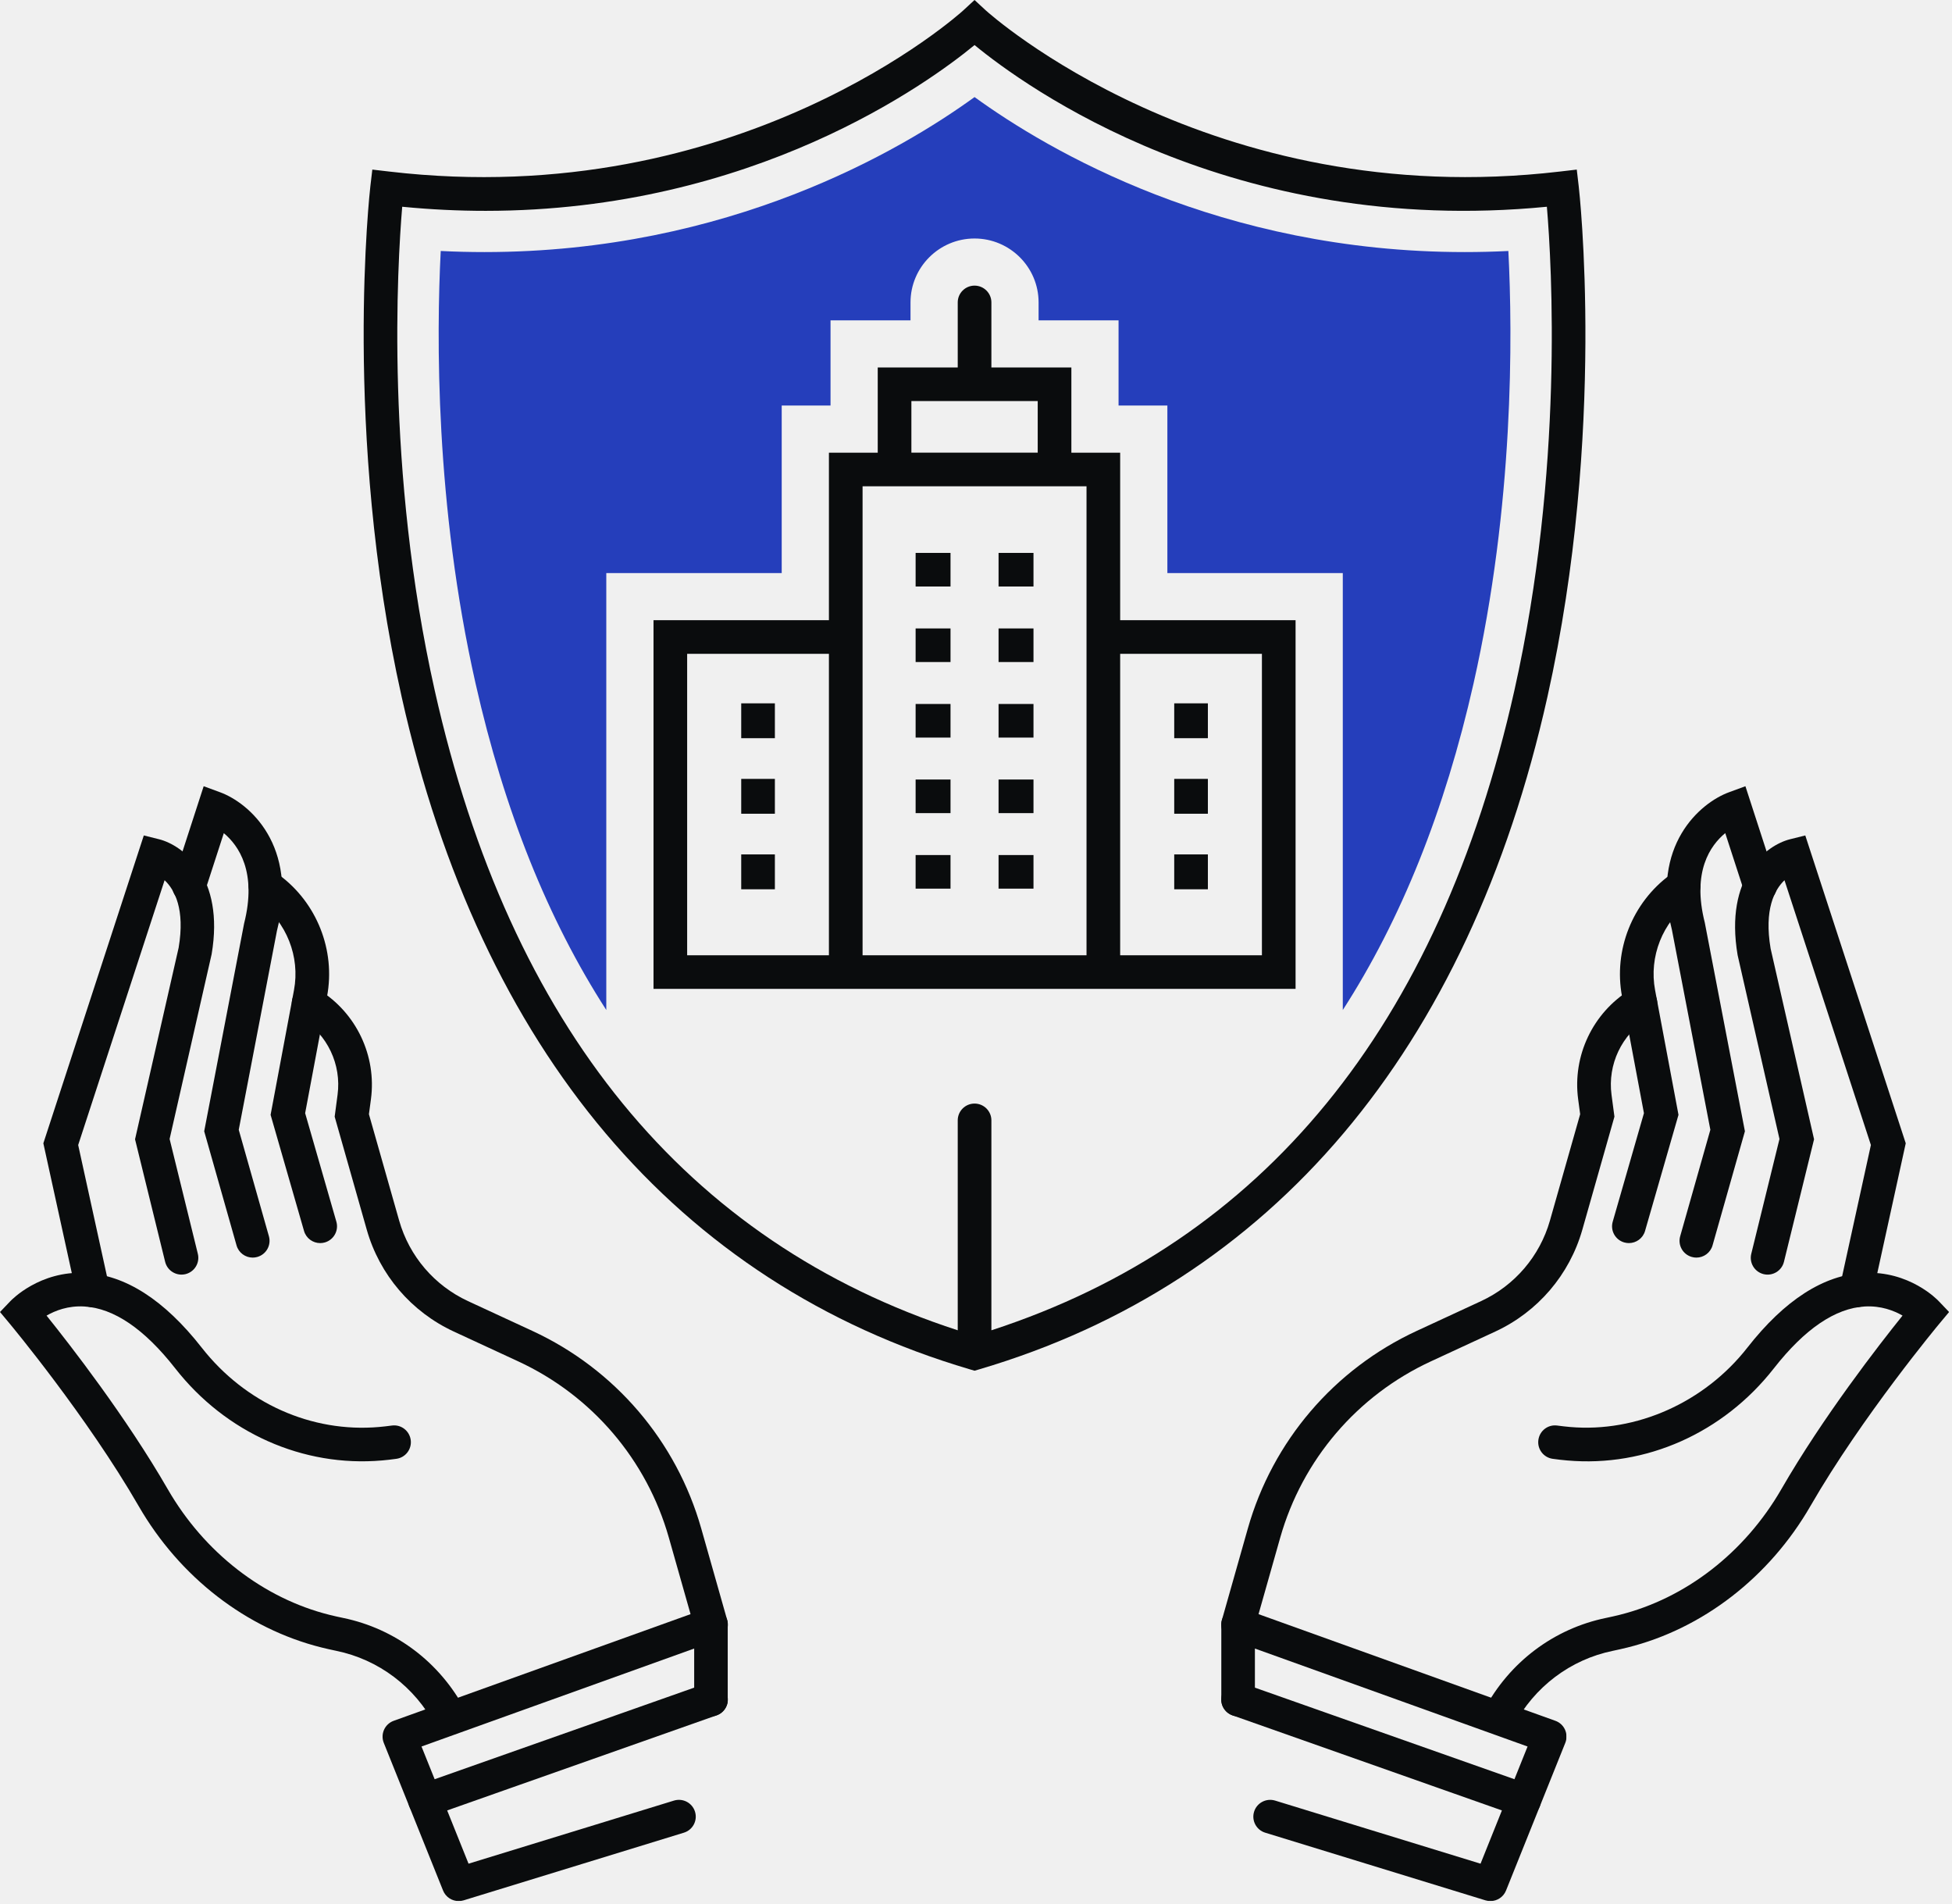
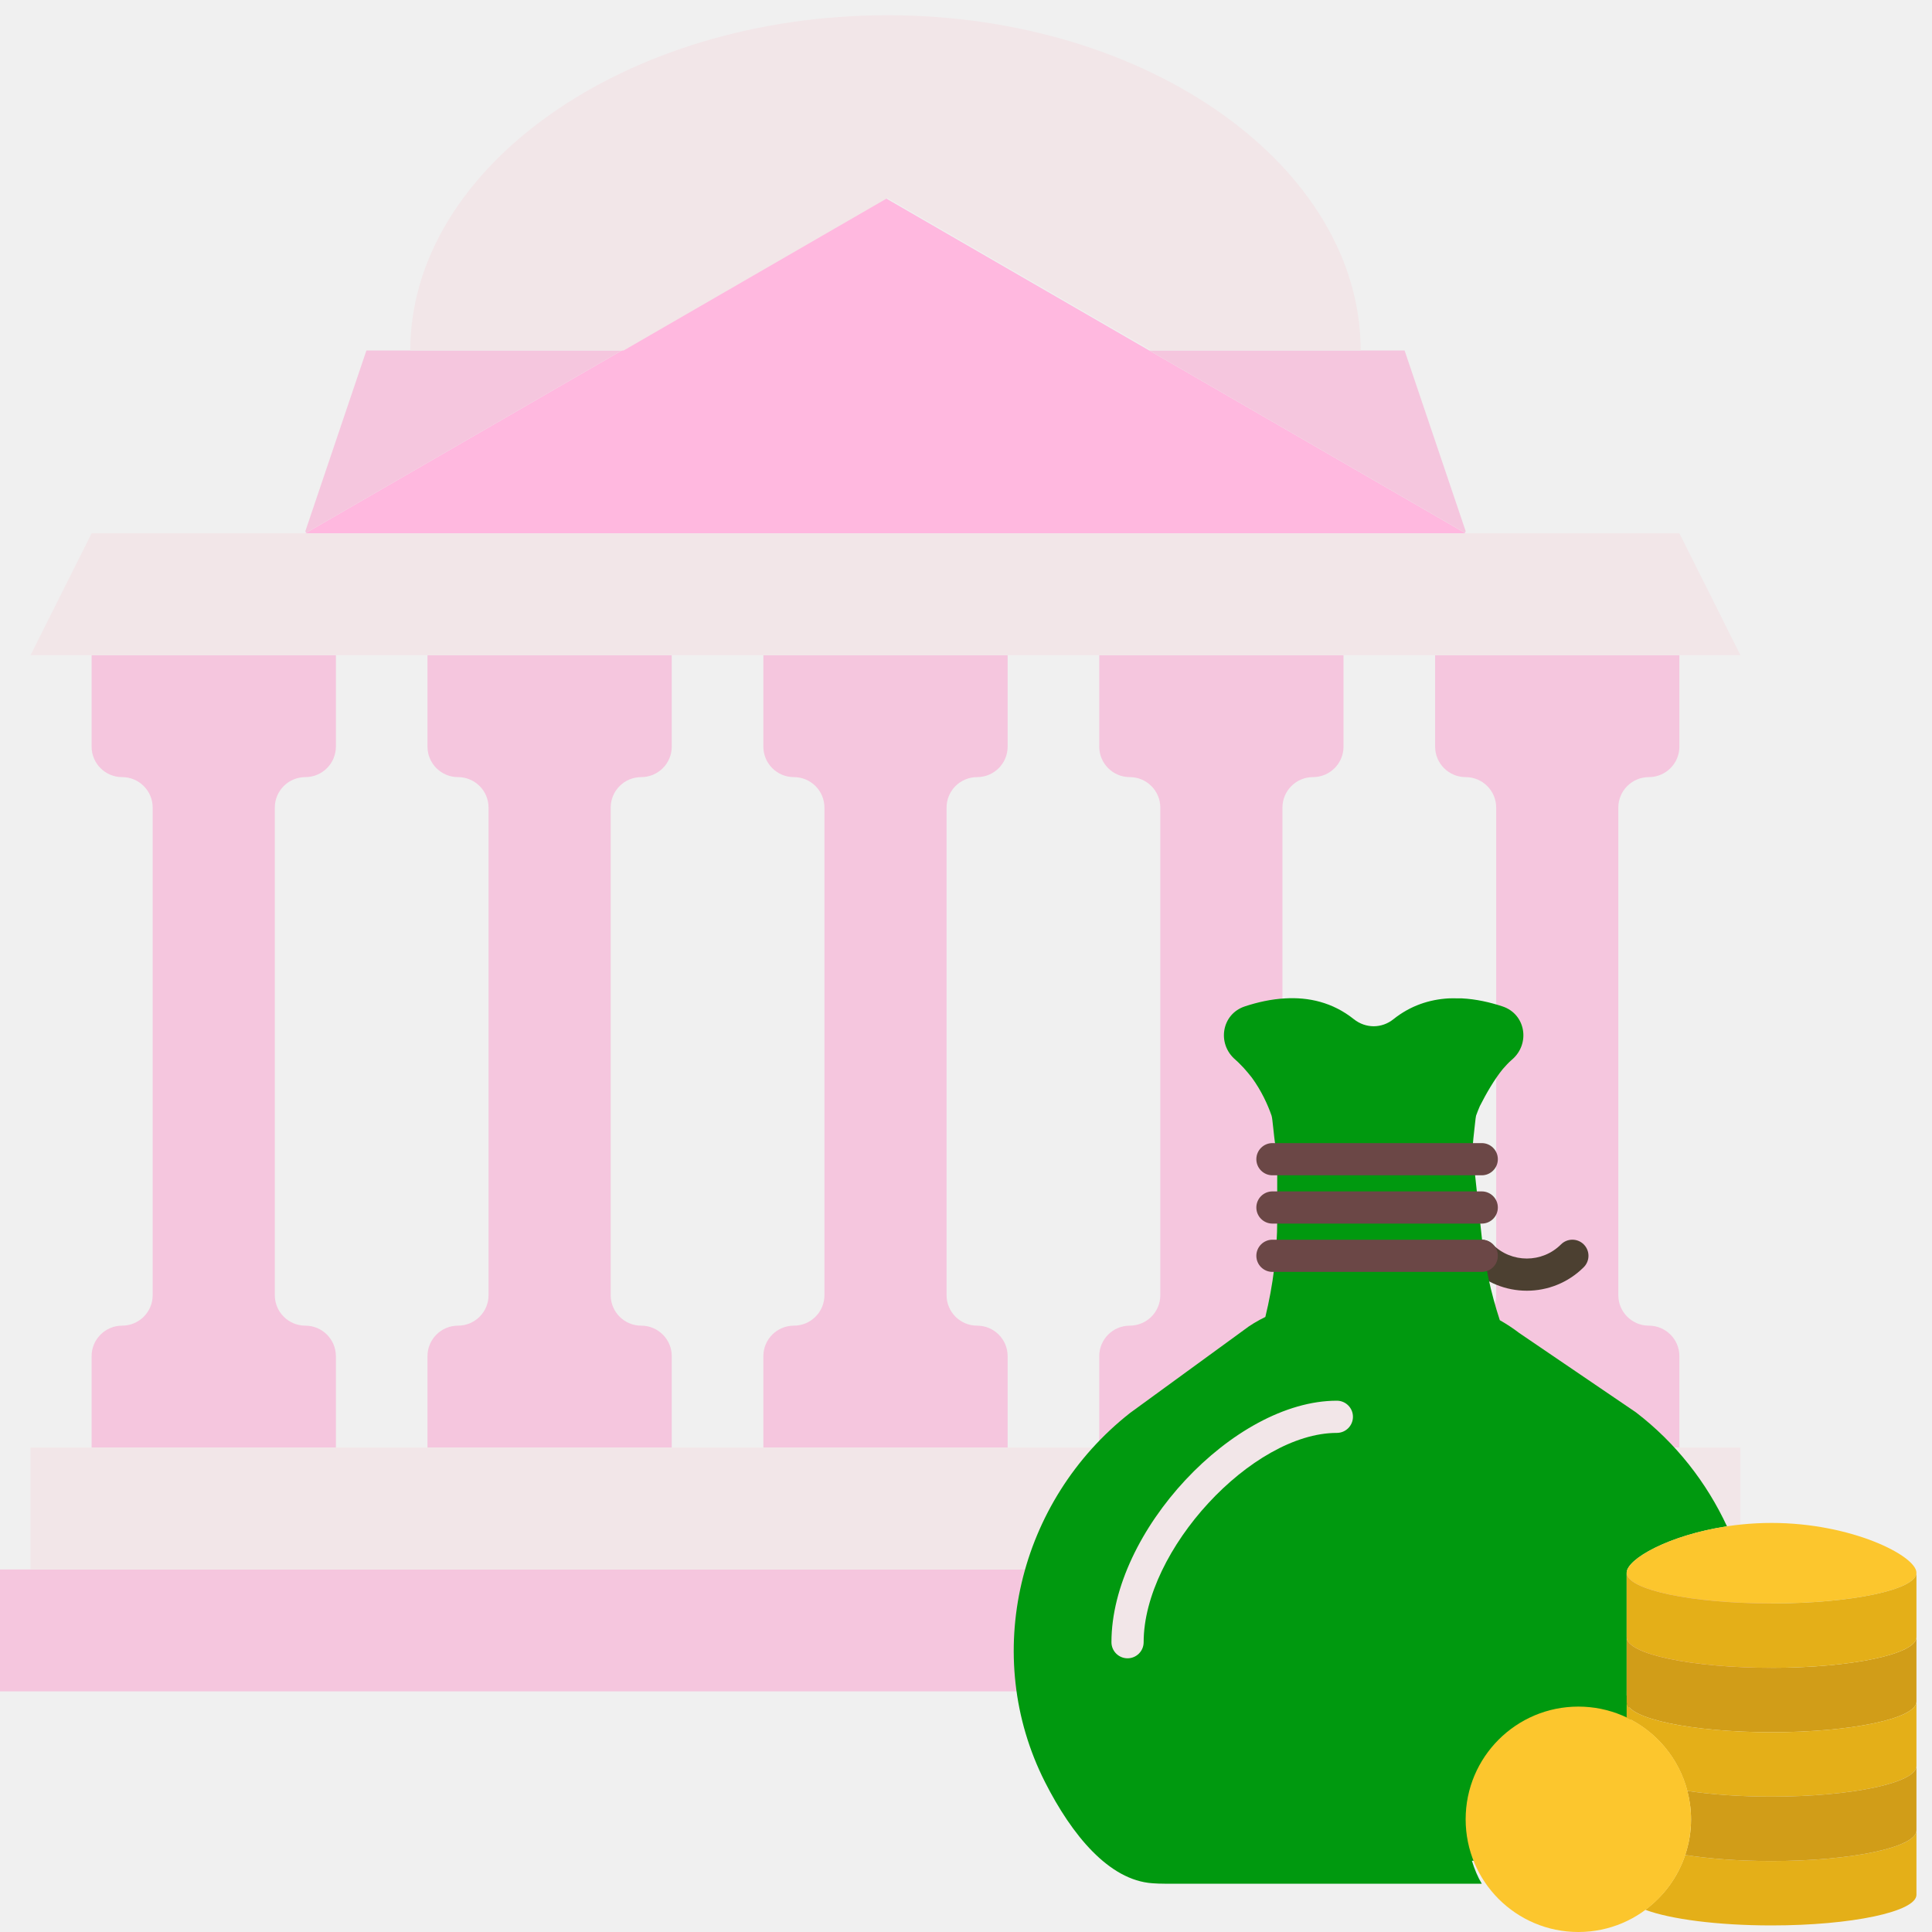
- <svg xmlns="http://www.w3.org/2000/svg" xmlns:xlink="http://www.w3.org/1999/xlink" width="120px" height="117px" viewBox="0 0 120 117" version="1.1">
-   <defs>
-     <polygon id="path-1" points="0 29.001 0 0.612 28.712 0.612 28.712 29.001 9.18637023e-16 29.001" />
-     <polygon id="path-3" points="21.296 18.582 0.071 18.582 0.071 0.56 21.296 0.56" />
-     <polygon id="path-5" points="28.787 0.611 28.787 29.001 0.074 29.001 0.074 0.611 28.787 0.611" />
-     <polygon id="path-7" points="21.819 18.582 0.594 18.582 0.594 0.56 21.819 0.56 21.819 18.582" />
-     <polygon id="path-9" points="0 116.844 119.821 116.844 119.821 0 0 0" />
-   </defs>
-   <g id="Index" stroke="none" stroke-width="1" fill="none" fill-rule="evenodd">
-     <g id="Safe_Cities_1440" transform="translate(-155, -692)">
-       <g id="Subheader" transform="translate(155, 690)">
-         <g id="Main_Icon">
-           <rect id="BL" fill="#D8D8D8" opacity="0" x="0" y="0" width="120" height="120" />
-           <g id="Page-1" transform="translate(0, 2)">
-             <path d="M43.71,100.89 C43.259,100.89 42.845,100.593 42.716,100.138 L41.119,94.51 C39.761,89.719 36.386,85.769 31.858,83.673 L27.9,81.841 C25.285,80.631 23.335,78.35 22.547,75.582 L20.574,68.633 L20.752,67.287 C21,65.427 20.127,63.585 18.527,62.595 L18.432,62.536 C17.946,62.237 17.795,61.6 18.095,61.115 C18.397,60.63 19.034,60.481 19.52,60.78 L19.616,60.84 C21.907,62.257 23.158,64.894 22.804,67.558 L22.68,68.481 L24.538,75.019 C25.161,77.207 26.703,79.011 28.77,79.969 L32.729,81.801 C37.805,84.15 41.588,88.578 43.11,93.949 L44.706,99.576 C44.862,100.125 44.543,100.695 43.992,100.85 C43.898,100.877 43.804,100.89 43.71,100.89 Z" id="Fill-1" fill="#0A0C0D" />
-             <g id="Group-5" transform="translate(0, 77.61505)">
-               <mask id="mask-2" fill="white">
-                 <use xlink:href="#path-1" />
-               </mask>
-               <g id="Clip-4" />
-               <path d="M27.678,29.001 C27.307,29.001 26.948,28.801 26.762,28.45 C25.5,26.061 23.278,24.383 20.669,23.848 C20.362,23.785 20.062,23.716 19.77,23.644 C15.146,22.493 11.045,19.322 8.521,14.946 C5.348,9.445 0.637,3.787 0.59,3.731 L-0,3.024 L0.636,2.358 C0.709,2.281 2.44,0.476 5.247,0.62 C7.702,0.74 10.108,2.286 12.4,5.213 C15.074,8.63 19.145,10.452 23.3,10.091 C23.556,10.068 23.817,10.039 24.082,10.003 C24.65,9.921 25.17,10.319 25.249,10.884 C25.327,11.449 24.932,11.97 24.366,12.047 C24.067,12.089 23.771,12.123 23.482,12.148 C18.625,12.568 13.876,10.456 10.769,6.484 C8.876,4.066 6.996,2.787 5.178,2.684 C4.184,2.627 3.391,2.939 2.862,3.245 C4.31,5.047 7.749,9.469 10.314,13.916 C12.56,17.809 16.189,20.624 20.271,21.641 C20.536,21.706 20.807,21.768 21.085,21.825 C24.302,22.485 27.039,24.549 28.593,27.487 C28.859,27.991 28.666,28.615 28.16,28.882 C28.007,28.962 27.841,29.001 27.678,29.001" id="Fill-3" fill="#0A0C0D" mask="url(#mask-2)" />
+ <svg xmlns="http://www.w3.org/2000/svg" width="120px" height="120px" viewBox="0 0 120 120" version="1.1">
+   <defs />
+   <g id="Page-1" stroke="none" stroke-width="1" fill="none" fill-rule="evenodd">
+     <g id="Financial_Institutions_1440" transform="translate(-155, -692)">
+       <g id="Content" transform="translate(110, 90)">
+         <g id="Subheader" transform="translate(45, 602)">
+           <g id="Main_Icon">
+             <rect id="BL" fill="#D8D8D8" opacity="0" x="0" y="0" width="120" height="120" />
+             <g id="bank" fill-rule="nonzero">
+               <polygon id="XMLID_116_" fill="#FFB8DF" points="91.034 33.125 55 12.304 18.966 33.125" />
+               <path d="M104.31,46.375 L104.31,40.696 L98.621,40.696 L94.828,40.696 L89.138,40.696 L89.138,46.375 C89.138,47.42 89.988,48.268 91.034,48.268 C92.081,48.268 92.931,49.116 92.931,50.161 L92.931,80.446 C92.931,81.491 92.081,82.339 91.034,82.339 C89.988,82.339 89.138,83.187 89.138,84.232 L89.138,89.911 L94.828,89.911 L98.621,89.911 L104.31,89.911 L104.31,84.232 C104.31,83.187 103.461,82.339 102.414,82.339 C101.367,82.339 100.517,81.491 100.517,80.446 L100.517,50.161 C100.517,49.116 101.367,48.268 102.414,48.268 C103.461,48.268 104.31,47.42 104.31,46.375" id="XMLID_115_" fill="#F5C6DE" />
+               <path d="M83.448,46.375 L83.448,40.696 L77.759,40.696 L73.966,40.696 L68.276,40.696 L68.276,46.375 C68.276,47.42 69.126,48.268 70.172,48.268 C71.219,48.268 72.069,49.116 72.069,50.161 L72.069,80.446 C72.069,81.491 71.219,82.339 70.172,82.339 C69.126,82.339 68.276,83.187 68.276,84.232 L68.276,89.911 L73.966,89.911 L77.759,89.911 L83.448,89.911 L83.448,84.232 C83.448,83.187 82.599,82.339 81.552,82.339 C80.505,82.339 79.655,81.491 79.655,80.446 L79.655,50.161 C79.655,49.116 80.505,48.268 81.552,48.268 C82.599,48.268 83.448,47.42 83.448,46.375" id="XMLID_114_" fill="#F5C6DE" />
+               <path d="M62.586,46.375 L62.586,40.696 L56.897,40.696 L53.103,40.696 L47.414,40.696 L47.414,46.375 C47.414,47.42 48.263,48.268 49.31,48.268 C50.357,48.268 51.207,49.116 51.207,50.161 L51.207,80.446 C51.207,81.491 50.357,82.339 49.31,82.339 C48.263,82.339 47.414,83.187 47.414,84.232 L47.414,89.911 L53.103,89.911 L56.897,89.911 L62.586,89.911 L62.586,84.232 C62.586,83.187 61.737,82.339 60.69,82.339 C59.643,82.339 58.793,81.491 58.793,80.446 L58.793,50.161 C58.793,49.116 59.643,48.268 60.69,48.268 C61.737,48.268 62.586,47.42 62.586,46.375" id="XMLID_113_" fill="#F5C6DE" />
+               <path d="M41.724,46.375 L41.724,40.696 L36.034,40.696 L32.241,40.696 L26.552,40.696 L26.552,46.375 C26.552,47.42 27.401,48.268 28.448,48.268 C29.495,48.268 30.345,49.116 30.345,50.161 L30.345,80.446 C30.345,81.491 29.495,82.339 28.448,82.339 C27.401,82.339 26.552,83.187 26.552,84.232 L26.552,89.911 L32.241,89.911 L36.034,89.911 L41.724,89.911 L41.724,84.232 C41.724,83.187 40.874,82.339 39.828,82.339 C38.781,82.339 37.931,81.491 37.931,80.446 L37.931,50.161 C37.931,49.116 38.781,48.268 39.828,48.268 C40.874,48.268 41.724,47.42 41.724,46.375" id="XMLID_112_" fill="#F5C6DE" />
+               <path d="M20.862,46.375 L20.862,40.696 L15.172,40.696 L11.379,40.696 L5.69,40.696 L5.69,46.375 C5.69,47.42 6.539,48.268 7.586,48.268 C8.633,48.268 9.483,49.116 9.483,50.161 L9.483,80.446 C9.483,81.491 8.633,82.339 7.586,82.339 C6.539,82.339 5.69,83.187 5.69,84.232 L5.69,89.911 L11.379,89.911 L15.172,89.911 L20.862,89.911 L20.862,84.232 C20.862,83.187 20.012,82.339 18.966,82.339 C17.919,82.339 17.069,81.491 17.069,80.446 L17.069,50.161 C17.069,49.116 17.919,48.268 18.966,48.268 C20.012,48.268 20.862,47.42 20.862,46.375" id="XMLID_111_" fill="#F5C6DE" />
+               <rect id="XMLID_110_" fill="#F5C6DE" x="0" y="97.482" width="110" height="7.571" />
+               <rect id="XMLID_109_" fill="#F2E6E8" x="1.897" y="89.911" width="106.207" height="7.571" />
+               <polygon id="XMLID_108_" fill="#F2E6E8" points="108.103 40.696 1.897 40.696 5.69 33.125 104.31 33.125" />
+               <path d="M22.759,21.768 L18.966,32.994 C18.966,33.053 19.028,33.089 19.079,33.059 L38.621,21.768 L22.759,21.768 Z" id="XMLID_107_" fill="#F5C6DE" />
+               <path d="M71.381,21.768 L90.923,33.059 C90.974,33.089 91.036,33.053 91.036,32.994 L87.241,21.768 L71.381,21.768 Z" id="XMLID_106_" fill="#F5C6DE" />
+               <path d="M55.118,12.304 L71.496,21.768 L84.514,21.768 C84.514,10.411 71.417,0.946 55.118,0.946 C38.817,0.946 25.484,10.411 25.484,21.768 L38.739,21.768 L55.118,12.304 Z" id="XMLID_105_" fill="#F2E6E8" />
            </g>
-             <path d="M5.707,80.349 C5.231,80.349 4.803,80.02 4.697,79.537 L2.665,70.269 L8.841,51.348 L9.777,51.582 C11.248,51.95 13.816,53.9 13.01,58.648 L10.427,70.004 L12.162,77.062 C12.298,77.616 11.958,78.175 11.404,78.311 C10.848,78.445 10.288,78.108 10.152,77.554 L8.302,70.023 L10.982,58.247 C11.383,55.874 10.736,54.682 10.119,54.1 L4.806,70.375 L6.719,79.097 C6.841,79.653 6.487,80.203 5.928,80.326 C5.855,80.342 5.779,80.349 5.707,80.349" id="Fill-6" fill="#0A0C0D" />
-             <path d="M15.535,77.295 C15.084,77.295 14.669,76.998 14.541,76.543 L12.553,69.531 L15.006,56.762 C15.808,53.597 14.673,51.968 13.759,51.208 L12.603,54.77 C12.427,55.314 11.844,55.61 11.3,55.434 C10.757,55.259 10.459,54.677 10.635,54.135 L12.521,48.323 L13.53,48.694 C15.32,49.35 18.354,51.975 17.025,57.209 L14.677,69.439 L16.531,75.981 C16.687,76.53 16.367,77.101 15.817,77.255 C15.723,77.282 15.629,77.295 15.535,77.295" id="Fill-8" fill="#0A0C0D" />
-             <path d="M19.683,76.403 C19.234,76.403 18.82,76.109 18.69,75.656 L16.635,68.52 L18.072,60.859 C18.459,58.8 17.614,56.668 15.921,55.43 L15.703,55.27 C15.242,54.934 15.142,54.288 15.479,53.827 C15.817,53.368 16.463,53.266 16.925,53.605 L17.144,53.765 C19.475,55.47 20.638,58.404 20.106,61.239 L18.759,68.418 L20.678,75.086 C20.836,75.634 20.518,76.206 19.97,76.363 C19.874,76.39 19.778,76.403 19.683,76.403" id="Fill-10" fill="#0A0C0D" />
-             <g id="Group-14" transform="translate(23.44828, 98.26211)">
-               <mask id="mask-4" fill="white">
-                 <use xlink:href="#path-3" />
-               </mask>
-               <g id="Clip-13" />
-               <path d="M4.75,18.582 C4.337,18.582 3.951,18.335 3.789,17.934 L0.144,8.857 C0.04,8.597 0.047,8.306 0.162,8.05 C0.277,7.794 0.491,7.597 0.755,7.502 L19.911,0.621 C20.227,0.507 20.58,0.554 20.856,0.748 C21.131,0.941 21.296,1.256 21.296,1.592 L21.296,6.194 C21.296,6.764 20.832,7.227 20.261,7.227 C19.69,7.227 19.227,6.764 19.227,6.194 L19.227,3.061 L2.464,9.082 L5.356,16.284 L17.984,12.406 C18.531,12.239 19.11,12.544 19.278,13.089 C19.447,13.634 19.14,14.212 18.593,14.379 L5.054,18.537 C4.953,18.568 4.851,18.582 4.75,18.582" id="Fill-12" fill="#0A0C0D" mask="url(#mask-4)" />
+             <g id="rich" transform="translate(62, 61)" fill-rule="nonzero">
+               <path d="M32.835,19.169 C31.554,19.169 30.274,18.681 29.299,17.707 C28.909,17.316 28.909,16.683 29.299,16.293 C29.69,15.902 30.323,15.902 30.713,16.293 C31.882,17.462 33.785,17.462 34.956,16.293 C35.347,15.902 35.98,15.902 36.37,16.293 C36.761,16.683 36.761,17.316 36.37,17.707 C35.396,18.681 34.116,19.169 32.835,19.169" id="XMLID_121_" fill="#4C4031" />
+               <path d="M39.034,40.689 L39.034,40.689 L39.034,40.687 L39.034,36.688 C39.034,35.841 41.651,34.351 45.266,33.803 C44.006,31.091 42.106,28.637 39.61,26.723 L32.362,21.795 C31.983,21.505 31.578,21.238 31.156,21 C30.601,19.306 30.219,17.559 30.029,15.788 L29.511,10.975 C29.465,10.549 29.465,10.12 29.516,9.695 C29.58,9.156 29.651,8.383 29.681,8.295 C29.744,8.113 29.83,7.907 29.914,7.705 C30.326,6.891 30.824,6.039 31.336,5.407 C31.517,5.205 31.694,5 31.906,4.821 C33.068,3.837 32.769,1.988 31.324,1.51 C30.537,1.249 29.683,1.058 28.811,1.011 C28.728,1.006 28.644,1.013 28.561,1.011 C28.362,1.007 28.162,0.999 27.962,1.012 C26.792,1.082 25.615,1.452 24.544,2.308 C24.185,2.596 23.757,2.739 23.328,2.743 C22.893,2.742 22.457,2.597 22.093,2.306 C20.763,1.244 19.27,0.929 17.828,1.011 C16.956,1.058 16.103,1.249 15.316,1.51 C13.871,1.988 13.572,3.837 14.734,4.821 C14.856,4.924 14.986,5.057 15.117,5.194 C15.158,5.235 15.198,5.276 15.237,5.317 C15.408,5.504 15.582,5.714 15.758,5.938 C16.343,6.741 16.741,7.605 16.979,8.295 C17.046,8.489 17.114,9.56 17.219,10.146 C17.286,10.519 17.33,10.893 17.33,11.272 L17.33,14.76 C17.33,16.797 17.075,18.823 16.593,20.798 C16.118,21.032 15.658,21.297 15.236,21.628 L8.188,26.763 C1.255,32.213 -1.079,41.828 2.91,49.693 C4.573,52.974 6.878,55.79 9.585,55.973 C9.835,55.991 10.086,56 10.341,56 L30.035,56 C29.786,55.585 29.583,55.097 29.422,54.578 C29.526,54.574 29.63,54.575 29.733,54.567 C36.256,54.127 40.47,50.07 39.035,44.302 L39.035,40.689 L39.034,40.689 Z" id="XMLID_120_" fill="#00990F" />
+               <path d="M48.034,42.592 C43.063,42.592 39.034,41.74 39.034,40.688 L39.034,44.689 C39.037,45.74 43.065,46.592 48.034,46.592 C53.003,46.592 57.031,45.74 57.034,44.689 L57.034,40.688 C57.034,41.74 53.006,42.592 48.034,42.592" id="XMLID_119_" fill="#D19D18" />
+               <path d="M57.034,36.688 C57.034,37.74 53.005,38.592 48.034,38.592 C43.063,38.592 39.034,37.74 39.034,36.688 C39.034,35.637 43.063,33.592 48.034,33.592 C53.006,33.592 57.034,35.637 57.034,36.688" id="XMLID_116_" fill="#FCC62D" />
+               <path d="M48.034,38.592 C43.063,38.592 39.034,37.74 39.034,36.688 L39.034,40.689 C39.037,41.74 43.065,42.592 48.034,42.592 C53.003,42.592 57.031,41.74 57.034,40.689 L57.034,36.688 C57.034,37.74 53.006,38.592 48.034,38.592" id="XMLID_115_" fill="#E4AF18" />
+               <path d="M30.034,18 L17.034,18 C16.482,18 16.034,17.552 16.034,17 C16.034,16.448 16.482,16 17.034,16 L30.034,16 C30.586,16 31.034,16.448 31.034,17 C31.034,17.551 30.586,18 30.034,18" id="XMLID_112_" fill="#6B4746" />
+               <path d="M30.034,15 L17.034,15 C16.482,15 16.034,14.552 16.034,14 C16.034,13.448 16.482,13 17.034,13 L30.034,13 C30.586,13 31.034,13.448 31.034,14 C31.034,14.552 30.586,15 30.034,15" id="XMLID_111_" fill="#6B4746" />
+               <path d="M30.034,12 L17.034,12 C16.482,12 16.034,11.552 16.034,11 C16.034,10.448 16.482,10 17.034,10 L30.034,10 C30.586,10 31.034,10.448 31.034,11 C31.034,11.552 30.586,12 30.034,12" id="XMLID_110_" fill="#6B4746" />
+               <path d="M48.034,54.592 C46.021,54.592 44.169,54.451 42.67,54.215 C42.211,55.592 41.335,56.774 40.193,57.621 C41.736,58.2 44.667,58.592 48.034,58.592 C53.003,58.592 57.031,57.74 57.034,56.689 L57.034,52.688 C57.034,53.74 53.006,54.592 48.034,54.592" id="XMLID_109_" fill="#E4AF18" />
+               <path d="M48.034,46.592 C43.063,46.592 39.034,45.74 39.034,44.688 L39.034,45.682 C40.88,46.561 42.276,48.219 42.801,50.235 C44.276,50.459 46.08,50.592 48.034,50.592 C53.003,50.592 57.031,49.74 57.034,48.689 L57.034,44.688 C57.034,45.74 53.006,46.592 48.034,46.592" id="XMLID_108_" fill="#E4AF18" />
+               <path d="M48.034,50.592 C46.08,50.592 44.276,50.459 42.801,50.235 C42.948,50.8 43.034,51.389 43.034,51.999 C43.034,52.774 42.903,53.518 42.67,54.215 C44.169,54.451 46.021,54.592 48.034,54.592 C53.003,54.592 57.031,53.74 57.034,52.689 L57.034,48.688 C57.034,49.74 53.006,50.592 48.034,50.592" id="XMLID_107_" fill="#D19D18" />
+               <path d="M43.034,52 C43.034,55.866 39.9,59 36.034,59 C32.168,59 29.034,55.866 29.034,52 C29.034,48.134 32.168,45 36.034,45 C39.901,45 43.034,48.133 43.034,52" id="XMLID_106_" fill="#FCC62D" />
+               <path d="M8.034,42 C7.482,42 7.034,41.552 7.034,41 C7.034,34.131 14.623,26 21.034,26 C21.586,26 22.034,26.448 22.034,27 C22.034,27.552 21.586,28 21.034,28 C15.763,28 9.034,35.29 9.034,41 C9.034,41.551 8.586,42 8.034,42" id="XMLID_105_" fill="#F2E6E8" />
            </g>
-             <path d="M26.129,111.691 C25.702,111.691 25.304,111.426 25.153,111.003 C24.963,110.465 25.245,109.875 25.784,109.685 L43.364,103.483 C43.902,103.293 44.494,103.575 44.684,104.112 C44.876,104.65 44.593,105.239 44.054,105.429 L26.473,111.632 C26.36,111.672 26.243,111.691 26.129,111.691" id="Fill-15" fill="#0A0C0D" />
-             <path d="M76.111,100.89 C76.017,100.89 75.924,100.877 75.829,100.85 C75.279,100.695 74.959,100.125 75.115,99.576 L76.71,93.949 C78.233,88.577 82.017,84.15 87.092,81.801 L91.05,79.969 C93.118,79.011 94.66,77.207 95.283,75.019 L97.141,68.481 L97.017,67.558 C96.664,64.893 97.914,62.257 100.204,60.84 L100.301,60.78 C100.787,60.481 101.425,60.63 101.726,61.115 C102.026,61.6 101.875,62.237 101.39,62.536 L101.293,62.596 C99.695,63.584 98.821,65.426 99.069,67.287 L99.248,68.633 L97.274,75.582 C96.486,78.35 94.535,80.631 91.921,81.841 L87.963,83.673 C83.435,85.768 80.06,89.719 78.701,94.51 L77.106,100.138 C76.977,100.593 76.562,100.89 76.111,100.89" id="Fill-17" fill="#0A0C0D" />
-             <g id="Group-21" transform="translate(91.03448, 77.61505)">
-               <mask id="mask-6" fill="white">
-                 <use xlink:href="#path-5" />
-               </mask>
-               <g id="Clip-20" />
-               <path d="M1.108,29.001 C0.945,29.001 0.779,28.962 0.626,28.881 C0.12,28.615 -0.073,27.99 0.194,27.487 C1.748,24.549 4.484,22.485 7.702,21.825 C7.98,21.768 8.251,21.706 8.515,21.641 C12.597,20.624 16.226,17.809 18.473,13.916 C21.037,9.469 24.477,5.046 25.925,3.244 C25.396,2.939 24.596,2.628 23.608,2.684 C21.79,2.787 19.91,4.066 18.017,6.484 C14.91,10.456 10.154,12.577 5.306,12.148 C5.015,12.123 4.72,12.089 4.421,12.047 C3.855,11.97 3.459,11.449 3.538,10.884 C3.616,10.319 4.132,9.922 4.705,10.003 C4.97,10.039 5.231,10.068 5.488,10.091 C9.577,10.444 13.753,8.579 16.386,5.213 C18.677,2.286 21.084,0.74 23.539,0.62 C26.353,0.472 28.079,2.281 28.151,2.358 L28.787,3.024 L28.197,3.731 C28.15,3.787 23.435,9.449 20.265,14.946 C17.741,19.322 13.641,22.493 9.017,23.644 C8.724,23.716 8.424,23.785 8.118,23.848 C5.509,24.383 3.287,26.061 2.023,28.45 C1.838,28.801 1.479,29.001 1.108,29.001" id="Fill-19" fill="#0A0C0D" mask="url(#mask-6)" />
-             </g>
-             <path d="M114.114,80.349 C114.042,80.349 113.967,80.342 113.893,80.326 C113.334,80.203 112.98,79.653 113.102,79.097 L115.014,70.375 L109.702,54.101 C109.089,54.687 108.441,55.891 108.85,58.304 L111.52,70.022 L109.669,77.554 C109.533,78.108 108.974,78.446 108.418,78.311 C107.863,78.175 107.523,77.616 107.66,77.062 L109.394,70.005 L106.821,58.704 C106.005,53.9 108.574,51.95 110.044,51.582 L110.98,51.348 L117.156,70.269 L115.125,79.537 C115.018,80.02 114.59,80.349 114.114,80.349" id="Fill-22" fill="#0A0C0D" />
-             <path d="M104.286,77.295 C104.192,77.295 104.098,77.282 104.004,77.255 C103.454,77.101 103.134,76.53 103.29,75.981 L105.145,69.439 L102.782,57.15 C101.467,51.975 104.501,49.35 106.29,48.694 L107.3,48.323 L109.186,54.135 C109.362,54.677 109.065,55.259 108.521,55.434 C107.978,55.61 107.394,55.313 107.218,54.77 L106.06,51.205 C105.139,51.963 104.009,53.577 104.802,56.703 L107.269,69.531 L105.28,76.543 C105.152,76.998 104.737,77.295 104.286,77.295" id="Fill-24" fill="#0A0C0D" />
-             <path d="M100.137,76.403 C100.042,76.403 99.947,76.39 99.851,76.363 C99.301,76.206 98.984,75.634 99.143,75.086 L101.062,68.418 L99.714,61.239 C99.182,58.404 100.346,55.47 102.677,53.765 L102.896,53.605 C103.358,53.267 104.004,53.369 104.342,53.827 C104.679,54.288 104.579,54.934 104.119,55.27 L103.9,55.43 C102.206,56.669 101.361,58.8 101.748,60.859 L103.186,68.52 L101.13,75.656 C101.001,76.109 100.586,76.403 100.137,76.403" id="Fill-26" fill="#0A0C0D" />
-             <g id="Group-30" transform="translate(74.48276, 98.26211)">
-               <mask id="mask-8" fill="white">
-                 <use xlink:href="#path-7" />
-               </mask>
-               <g id="Clip-29" />
-               <path d="M17.14,18.582 C17.04,18.582 16.937,18.568 16.836,18.537 L3.297,14.379 C2.751,14.212 2.444,13.634 2.613,13.089 C2.781,12.544 3.36,12.24 3.906,12.406 L16.534,16.284 L19.425,9.082 L2.663,3.061 L2.663,6.194 C2.663,6.764 2.2,7.227 1.628,7.227 C1.057,7.227 0.594,6.764 0.594,6.194 L0.594,1.592 C0.594,1.256 0.758,0.941 1.034,0.748 C1.309,0.554 1.662,0.507 1.979,0.621 L21.135,7.502 C21.399,7.597 21.613,7.794 21.728,8.05 C21.843,8.306 21.849,8.597 21.745,8.857 L18.101,17.934 C17.94,18.335 17.553,18.582 17.14,18.582" id="Fill-28" fill="#0A0C0D" mask="url(#mask-8)" />
-             </g>
-             <path d="M93.693,111.691 C93.578,111.691 93.462,111.672 93.348,111.632 L75.766,105.429 C75.228,105.239 74.945,104.65 75.136,104.112 C75.326,103.575 75.919,103.293 76.456,103.483 L94.037,109.685 C94.576,109.875 94.858,110.465 94.668,111.003 C94.517,111.426 94.119,111.691 93.693,111.691" id="Fill-31" fill="#0A0C0D" />
-             <mask id="mask-10" fill="white">
-               <use xlink:href="#path-9" />
-             </mask>
-             <g id="Clip-34" />
-             <polygon id="Fill-33" fill="#0A0C0D" mask="url(#mask-10)" points="56.288 36.048 58.434 36.048 58.434 33.983 56.288 33.983" />
-             <polygon id="Fill-35" fill="#0A0C0D" mask="url(#mask-10)" points="61.387 36.048 63.534 36.048 63.534 33.983 61.387 33.983" />
-             <polygon id="Fill-36" fill="#0A0C0D" mask="url(#mask-10)" points="56.288 40.69 58.434 40.69 58.434 38.625 56.288 38.625" />
-             <polygon id="Fill-37" fill="#0A0C0D" mask="url(#mask-10)" points="61.387 40.69 63.534 40.69 63.534 38.625 61.387 38.625" />
-             <polygon id="Fill-38" fill="#0A0C0D" mask="url(#mask-10)" points="56.288 45.333 58.434 45.333 58.434 43.268 56.288 43.268" />
-             <polygon id="Fill-39" fill="#0A0C0D" mask="url(#mask-10)" points="61.387 45.333 63.534 45.333 63.534 43.268 61.387 43.268" />
-             <polygon id="Fill-40" fill="#0A0C0D" mask="url(#mask-10)" points="56.288 49.976 58.434 49.976 58.434 47.911 56.288 47.911" />
-             <polygon id="Fill-41" fill="#0A0C0D" mask="url(#mask-10)" points="61.387 49.976 63.534 49.976 63.534 47.911 61.387 47.911" />
-             <polygon id="Fill-42" fill="#0A0C0D" mask="url(#mask-10)" points="56.288 54.618 58.434 54.618 58.434 52.553 56.288 52.553" />
-             <polygon id="Fill-43" fill="#0A0C0D" mask="url(#mask-10)" points="61.387 54.618 63.534 54.618 63.534 52.553 61.387 52.553" />
-             <path d="M68.863,58.713 L77.577,58.713 L77.577,40.184 L68.863,40.184 L68.863,58.713 Z M66.794,58.713 L53.027,58.713 L53.027,38.119 L53.027,29.887 L53.959,29.887 L65.863,29.887 L66.794,29.887 L66.794,38.119 L66.794,58.713 Z M42.243,58.713 L50.958,58.713 L50.958,40.184 L42.243,40.184 L42.243,58.713 Z M56.028,27.822 L63.794,27.822 L63.794,24.648 L56.028,24.648 L56.028,27.822 Z M68.863,38.119 L68.863,27.823 L65.863,27.823 L65.863,22.584 L60.946,22.584 L60.946,18.587 C60.946,18.017 60.482,17.555 59.911,17.555 C59.34,17.555 58.877,18.017 58.877,18.587 L58.877,22.584 L53.959,22.584 L53.959,27.823 L50.958,27.823 L50.958,38.119 L40.175,38.119 L40.175,60.778 L50.958,60.778 L53.027,60.778 L66.794,60.778 L68.863,60.778 L79.646,60.778 L79.646,38.119 L68.863,38.119 Z" id="Fill-44" fill="#0A0C0D" mask="url(#mask-10)" />
-             <polygon id="Fill-45" fill="#0A0C0D" mask="url(#mask-10)" points="45.567 45.371 47.636 45.371 47.636 43.229 45.567 43.229" />
-             <polygon id="Fill-46" fill="#0A0C0D" mask="url(#mask-10)" points="45.567 50.014 47.636 50.014 47.636 47.872 45.567 47.872" />
-             <polygon id="Fill-47" fill="#0A0C0D" mask="url(#mask-10)" points="45.567 54.657 47.636 54.657 47.636 52.514 45.567 52.514" />
-             <polygon id="Fill-48" fill="#0A0C0D" mask="url(#mask-10)" points="72.186 45.371 74.255 45.371 74.255 43.229 72.186 43.229" />
-             <polygon id="Fill-49" fill="#0A0C0D" mask="url(#mask-10)" points="72.186 50.014 74.255 50.014 74.255 47.872 72.186 47.872" />
-             <polygon id="Fill-50" fill="#0A0C0D" mask="url(#mask-10)" points="72.186 54.657 74.255 54.657 74.255 52.514 72.186 52.514" />
-             <path d="M93.098,42.433 C88.463,63.113 77.646,76.334 60.946,81.763 L60.946,68.86 C60.946,68.29 60.482,67.828 59.911,67.828 C59.34,67.828 58.877,68.29 58.877,68.86 L58.877,81.763 C42.176,76.334 31.359,63.113 26.724,42.433 C23.688,28.89 24.423,16.299 24.726,12.707 C26.494,12.88 28.203,12.959 29.859,12.959 C46.328,12.958 57.115,5.07 59.911,2.769 C62.987,5.301 75.742,14.598 95.095,12.707 C95.398,16.299 96.133,28.89 93.098,42.433 M97.052,11.447 L96.932,10.423 L95.904,10.543 C74.386,13.072 60.749,0.772 60.612,0.648 L59.91,0 L59.208,0.648 C59.074,0.773 45.466,13.075 23.917,10.543 L22.889,10.423 L22.768,11.448 C22.75,11.597 21.051,26.534 24.692,42.83 C29.549,64.561 41.626,78.854 59.618,84.161 L59.911,84.247 L60.204,84.161 C78.197,78.854 90.273,64.561 95.129,42.83 C98.77,26.534 97.071,11.597 97.052,11.447" id="Fill-51" fill="#0A0C0D" mask="url(#mask-10)" />
-             <path d="M90.587,42.006 C93.071,31.004 92.992,20.613 92.727,15.426 C91.828,15.471 90.93,15.493 90.039,15.493 C75.024,15.493 64.432,9.243 59.911,5.966 C55.388,9.243 44.796,15.492 29.783,15.493 L29.779,15.493 C28.89,15.493 27.993,15.471 27.094,15.426 C26.83,20.613 26.75,31.004 29.235,42.006 C31.001,49.829 33.689,56.523 37.272,62.077 L37.272,35.224 L48.056,35.224 L48.056,24.926 L51.057,24.926 L51.057,19.688 L55.974,19.688 L55.974,18.587 C55.974,16.421 57.741,14.659 59.911,14.659 C62.081,14.659 63.848,16.421 63.848,18.587 L63.848,19.688 L68.764,19.688 L68.764,24.926 L71.765,24.926 L71.765,35.224 L82.549,35.224 L82.549,62.077 C86.132,56.523 88.82,49.829 90.587,42.006" id="Fill-52" fill="#253EBB" mask="url(#mask-10)" />
          </g>
        </g>
      </g>
    </g>
  </g>
</svg>
